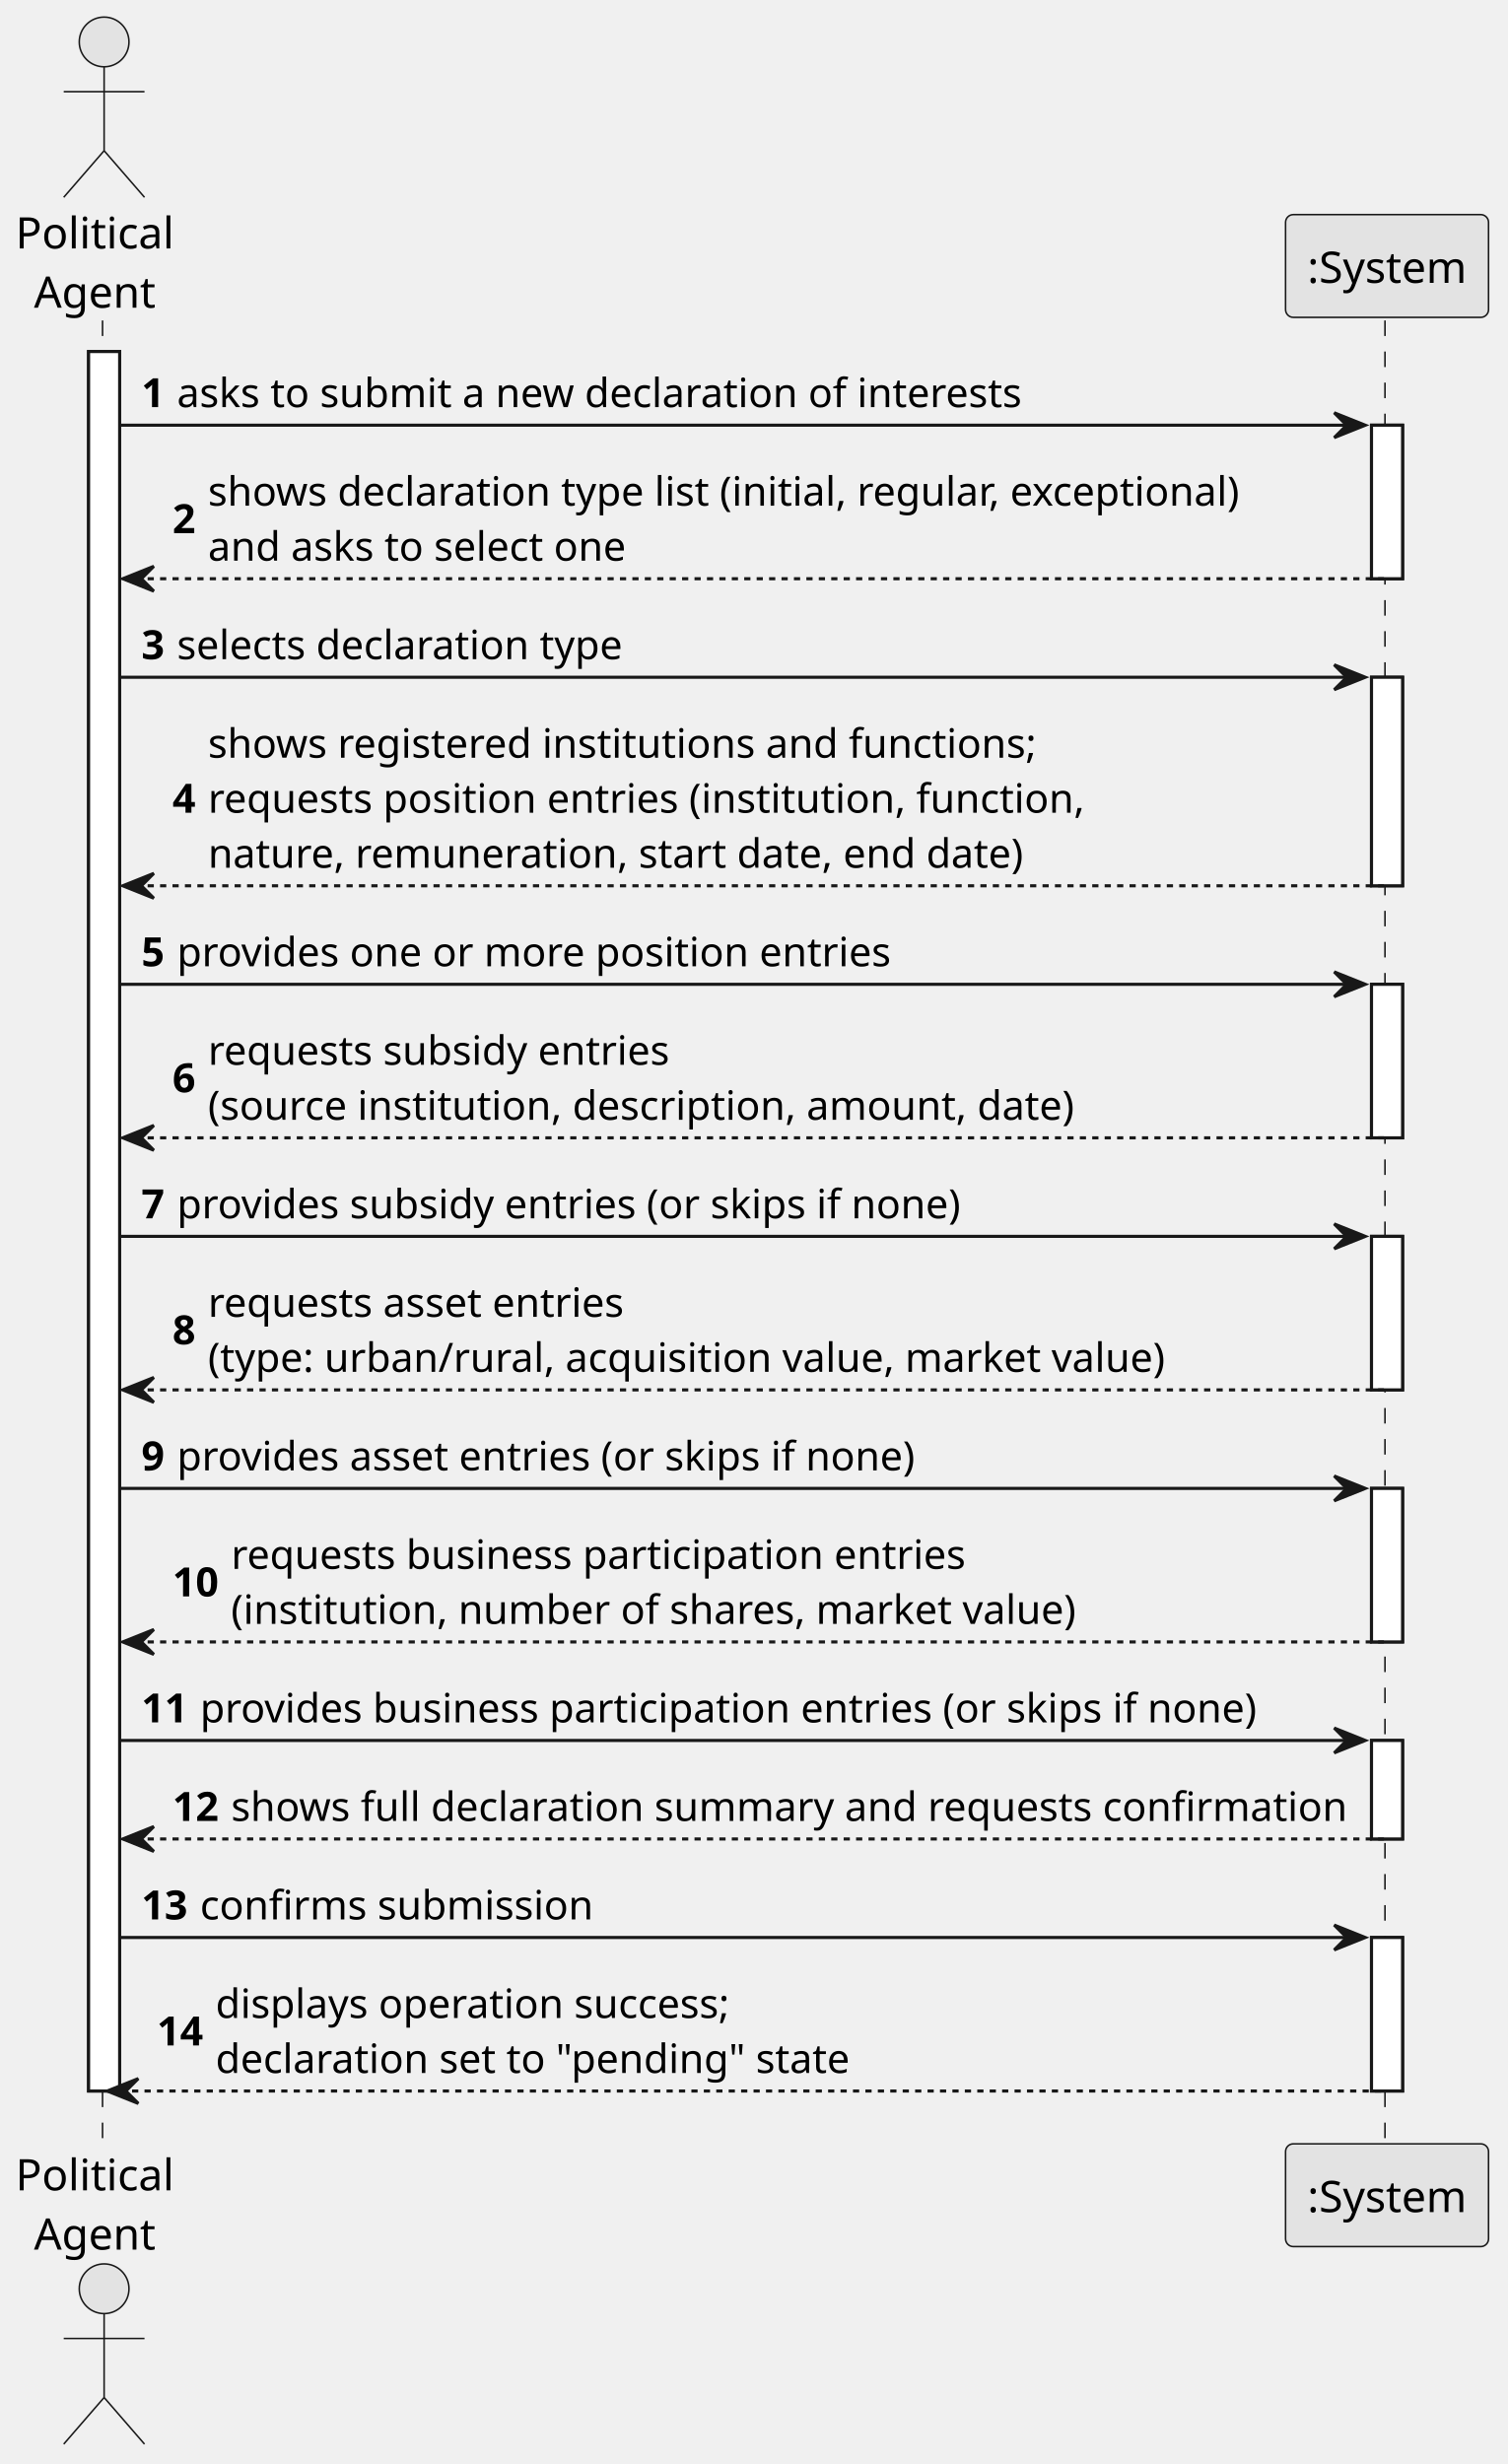
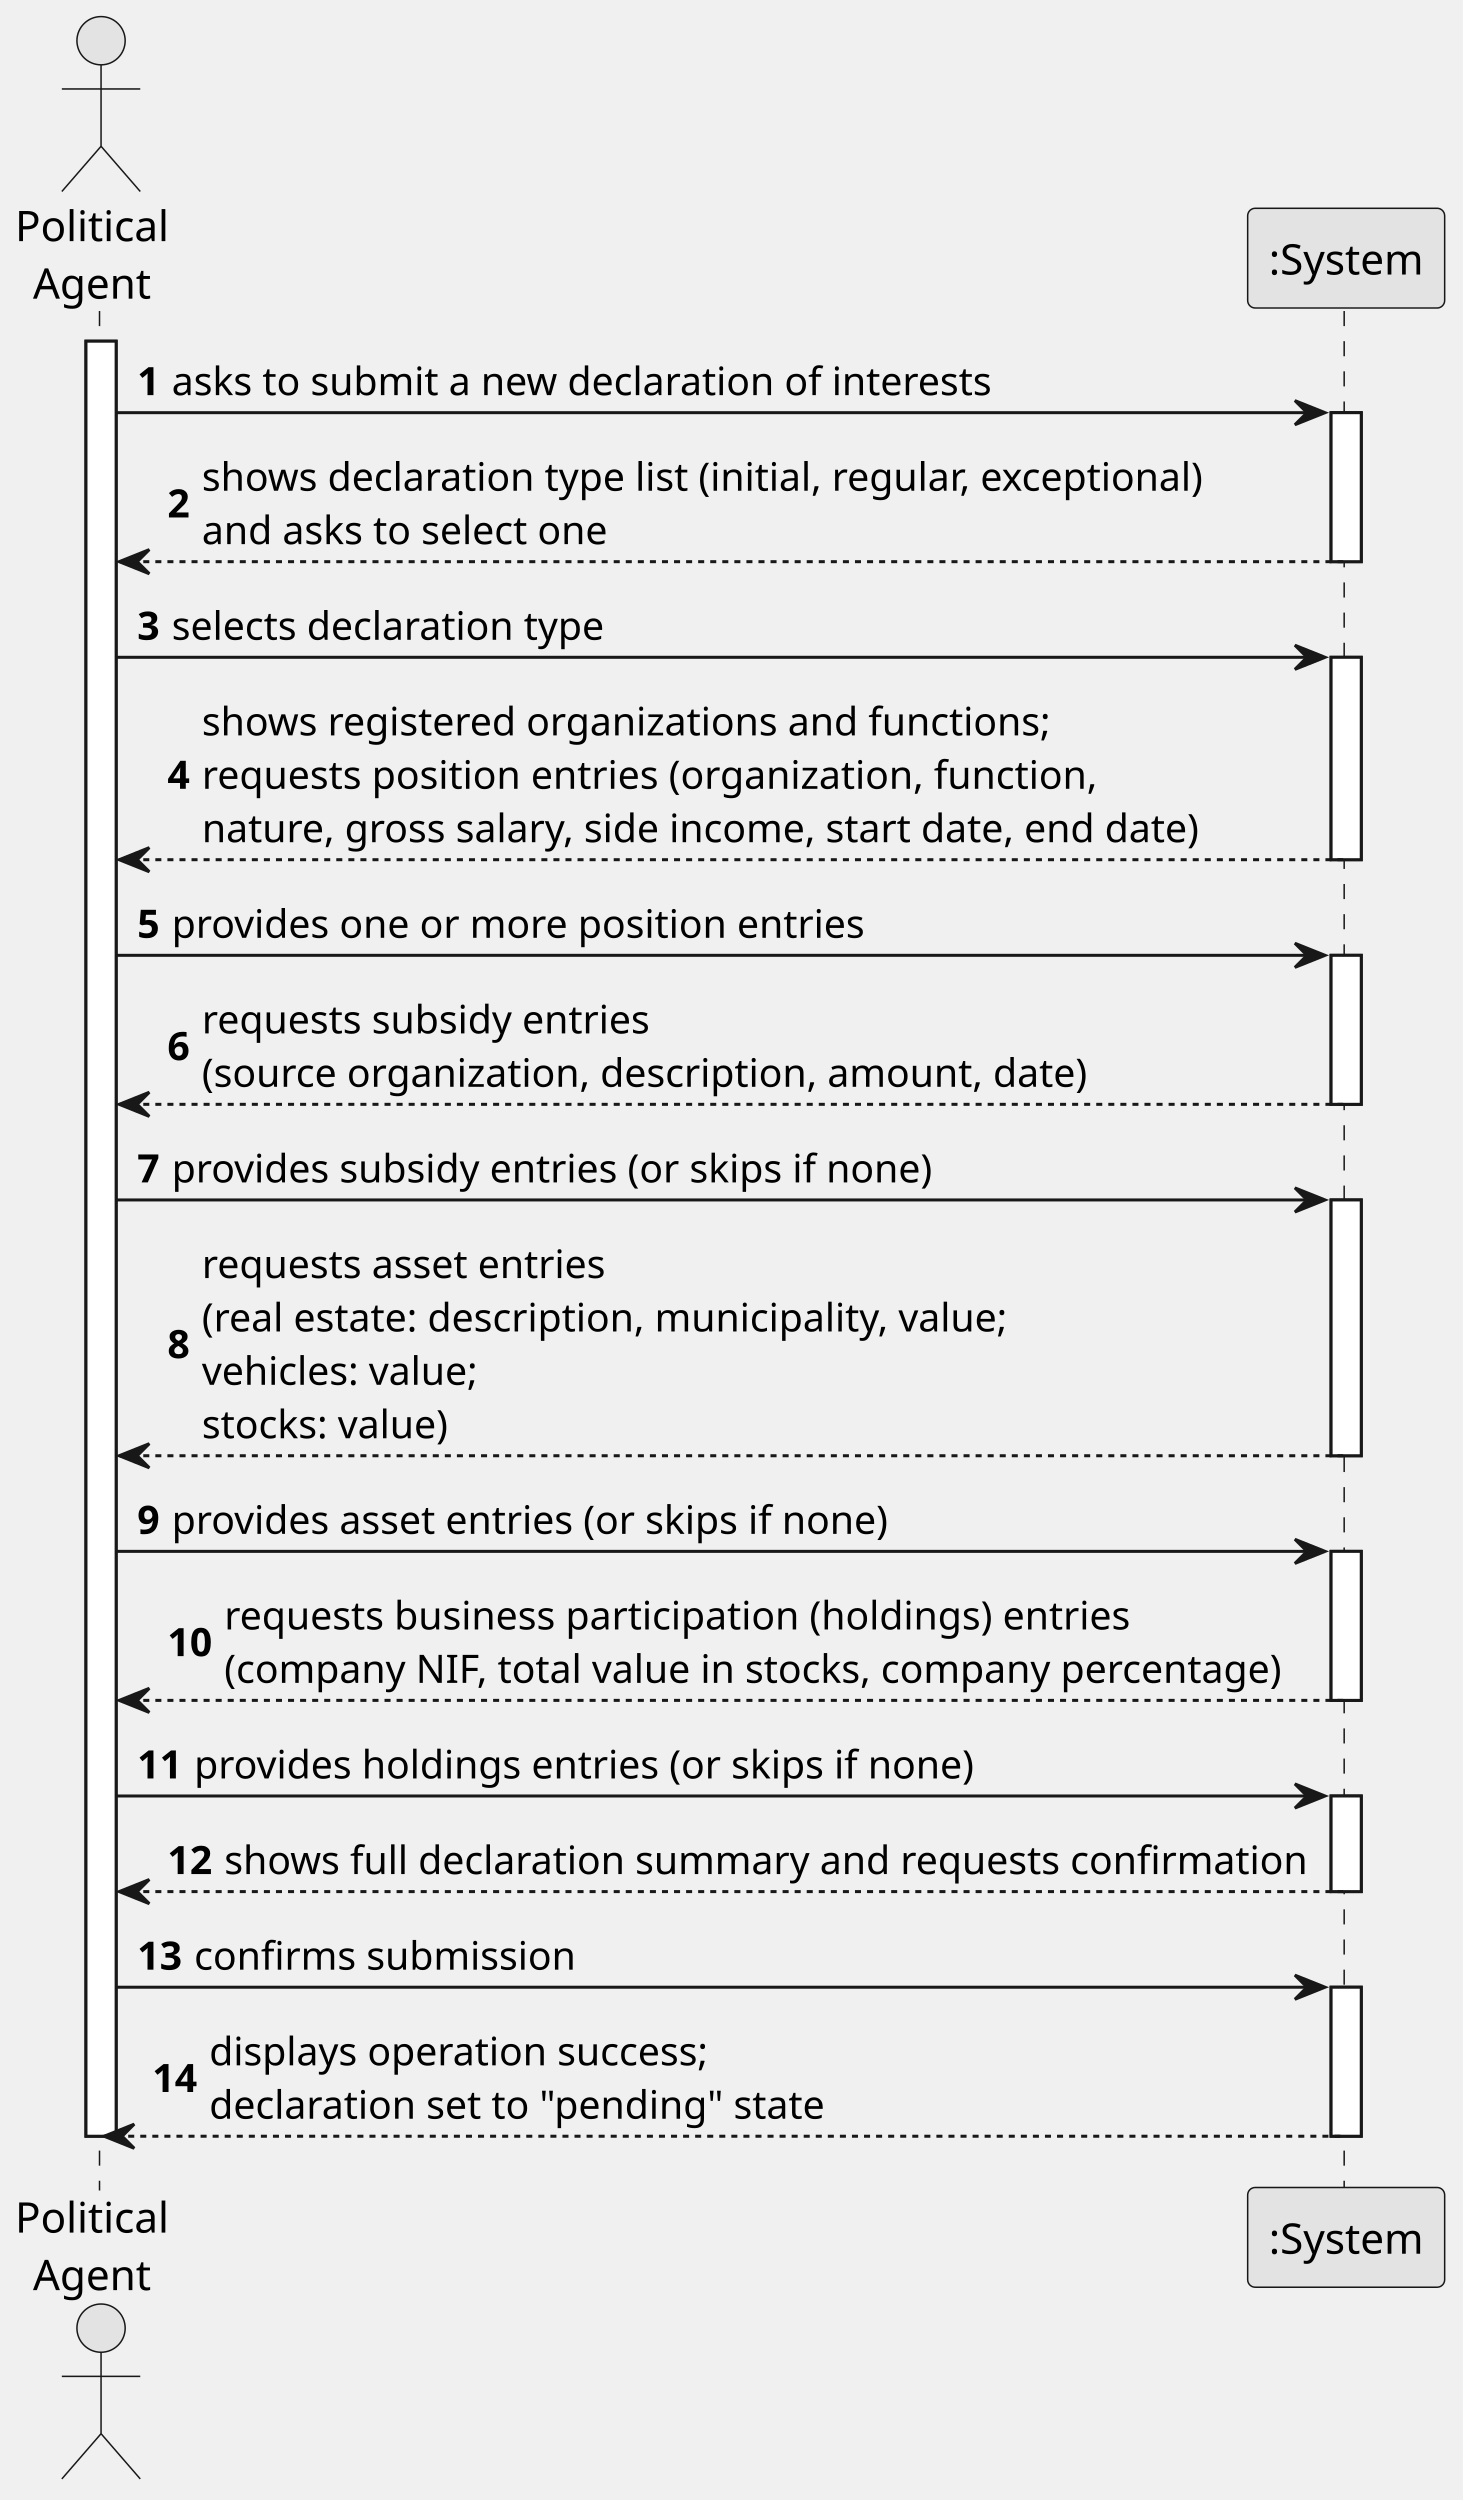
- <svg xmlns="http://www.w3.org/2000/svg" contentStyleType="text/css" data-diagram-type="SEQUENCE" height="793px" preserveAspectRatio="none" style="width:485px;height:793px;background:#FFFFFF;" version="1.1" viewBox="0 0 485 793" width="485px" zoomAndPan="magnify">
+ <svg xmlns="http://www.w3.org/2000/svg" contentStyleType="text/css" data-diagram-type="SEQUENCE" height="829px" preserveAspectRatio="none" style="width:485px;height:829px;background:#FFFFFF;" version="1.1" viewBox="0 0 485 829" width="485px" zoomAndPan="magnify">
  <defs />
  <g>
    <g>
-       <rect fill="#FFFFFF" height="559.826" style="stroke:#181818;stroke-width:1;" width="10" x="28.508" y="113.136" />
+       <rect fill="#FFFFFF" height="595.238" style="stroke:#181818;stroke-width:1;" width="10" x="28.508" y="113.136" />
    </g>
    <g>
      <rect fill="#FFFFFF" height="49.412" style="stroke:#181818;stroke-width:1;" width="10" x="441.389" y="136.842" />
    </g>
    <g>
      <rect fill="#FFFFFF" height="67.118" style="stroke:#181818;stroke-width:1;" width="10" x="441.389" y="217.96" />
    </g>
    <g>
      <rect fill="#FFFFFF" height="49.412" style="stroke:#181818;stroke-width:1;" width="10" x="441.389" y="316.784" />
    </g>
    <g>
-       <rect fill="#FFFFFF" height="49.412" style="stroke:#181818;stroke-width:1;" width="10" x="441.389" y="397.902" />
+       <rect fill="#FFFFFF" height="84.824" style="stroke:#181818;stroke-width:1;" width="10" x="441.389" y="397.902" />
    </g>
    <g>
-       <rect fill="#FFFFFF" height="49.412" style="stroke:#181818;stroke-width:1;" width="10" x="441.389" y="479.02" />
+       <rect fill="#FFFFFF" height="49.412" style="stroke:#181818;stroke-width:1;" width="10" x="441.389" y="514.432" />
    </g>
    <g>
-       <rect fill="#FFFFFF" height="31.706" style="stroke:#181818;stroke-width:1;" width="10" x="441.389" y="560.138" />
+       <rect fill="#FFFFFF" height="31.706" style="stroke:#181818;stroke-width:1;" width="10" x="441.389" y="595.55" />
    </g>
    <g>
-       <rect fill="#FFFFFF" height="49.412" style="stroke:#181818;stroke-width:1;" width="10" x="441.389" y="623.55" />
+       <rect fill="#FFFFFF" height="49.412" style="stroke:#181818;stroke-width:1;" width="10" x="441.389" y="658.962" />
    </g>
    <g>
-       <rect fill="#000000" fill-opacity="0" height="587.826" width="8" x="29.508" y="103.136" />
-       <line style="stroke:#181818;stroke-width:0.5;stroke-dasharray:5,5;" x1="33" x2="33" y1="103.136" y2="690.962" />
+       <rect fill="#000000" fill-opacity="0" height="623.238" width="8" x="29.508" y="103.136" />
+       <line style="stroke:#181818;stroke-width:0.5;stroke-dasharray:5,5;" x1="33" x2="33" y1="103.136" y2="726.374" />
    </g>
    <g>
-       <rect fill="#000000" fill-opacity="0" height="587.826" width="8" x="442.389" y="103.136" />
-       <line style="stroke:#181818;stroke-width:0.5;stroke-dasharray:5,5;" x1="445.727" x2="445.727" y1="103.136" y2="690.962" />
+       <rect fill="#000000" fill-opacity="0" height="623.238" width="8" x="442.389" y="103.136" />
+       <line style="stroke:#181818;stroke-width:0.5;stroke-dasharray:5,5;" x1="445.727" x2="445.727" y1="103.136" y2="726.374" />
    </g>
    <g class="participant participant-head" data-participant="Agent">
      <text fill="#000000" font-family="sans-serif" font-size="14" lengthAdjust="spacing" textLength="51.016" x="5" y="79.966">Political</text>
      <text fill="#000000" font-family="sans-serif" font-size="14" lengthAdjust="spacing" textLength="39.158" x="10.929" y="99.034">Agent</text>
      <ellipse cx="33.508" cy="13.5" fill="#E3E3E3" rx="8" ry="8" style="stroke:#181818;stroke-width:0.5;" />
      <path d="M33.508,21.5 L33.508,48.5 M20.508,29.5 L46.508,29.5 M33.508,48.5 L20.508,63.5 M33.508,48.5 L46.508,63.5" fill="none" style="stroke:#181818;stroke-width:0.5;" />
    </g>
    <g class="participant participant-tail" data-participant="Agent">
-       <text fill="#000000" font-family="sans-serif" font-size="14" lengthAdjust="spacing" textLength="51.016" x="5" y="704.928">Political</text>
-       <text fill="#000000" font-family="sans-serif" font-size="14" lengthAdjust="spacing" textLength="39.158" x="10.929" y="723.996">Agent</text>
-       <ellipse cx="33.508" cy="736.598" fill="#E3E3E3" rx="8" ry="8" style="stroke:#181818;stroke-width:0.5;" />
-       <path d="M33.508,744.598 L33.508,771.598 M20.508,752.598 L46.508,752.598 M33.508,771.598 L20.508,786.598 M33.508,771.598 L46.508,786.598" fill="none" style="stroke:#181818;stroke-width:0.5;" />
+       <text fill="#000000" font-family="sans-serif" font-size="14" lengthAdjust="spacing" textLength="51.016" x="5" y="740.34">Political</text>
+       <text fill="#000000" font-family="sans-serif" font-size="14" lengthAdjust="spacing" textLength="39.158" x="10.929" y="759.408">Agent</text>
+       <ellipse cx="33.508" cy="772.01" fill="#E3E3E3" rx="8" ry="8" style="stroke:#181818;stroke-width:0.5;" />
+       <path d="M33.508,780.01 L33.508,807.01 M20.508,788.01 L46.508,788.01 M33.508,807.01 L20.508,822.01 M33.508,807.01 L46.508,822.01" fill="none" style="stroke:#181818;stroke-width:0.5;" />
    </g>
    <g class="participant participant-head" data-participant="System">
      <rect fill="#E3E3E3" height="33.068" rx="2.5" ry="2.5" style="stroke:#181818;stroke-width:0.5;" width="65.324" x="413.727" y="69.068" />
      <text fill="#000000" font-family="sans-serif" font-size="14" lengthAdjust="spacing" textLength="51.324" x="420.727" y="91.034">:System</text>
    </g>
    <g class="participant participant-tail" data-participant="System">
-       <rect fill="#E3E3E3" height="33.068" rx="2.5" ry="2.5" style="stroke:#181818;stroke-width:0.5;" width="65.324" x="413.727" y="689.962" />
-       <text fill="#000000" font-family="sans-serif" font-size="14" lengthAdjust="spacing" textLength="51.324" x="420.727" y="711.928">:System</text>
+       <rect fill="#E3E3E3" height="33.068" rx="2.5" ry="2.5" style="stroke:#181818;stroke-width:0.5;" width="65.324" x="413.727" y="725.374" />
+       <text fill="#000000" font-family="sans-serif" font-size="14" lengthAdjust="spacing" textLength="51.324" x="420.727" y="747.34">:System</text>
    </g>
    <g>
-       <rect fill="#FFFFFF" height="559.826" style="stroke:#181818;stroke-width:1;" width="10" x="28.508" y="113.136" />
+       <rect fill="#FFFFFF" height="595.238" style="stroke:#181818;stroke-width:1;" width="10" x="28.508" y="113.136" />
    </g>
    <g>
      <rect fill="#FFFFFF" height="49.412" style="stroke:#181818;stroke-width:1;" width="10" x="441.389" y="136.842" />
    </g>
    <g>
      <rect fill="#FFFFFF" height="67.118" style="stroke:#181818;stroke-width:1;" width="10" x="441.389" y="217.96" />
    </g>
    <g>
      <rect fill="#FFFFFF" height="49.412" style="stroke:#181818;stroke-width:1;" width="10" x="441.389" y="316.784" />
    </g>
    <g>
-       <rect fill="#FFFFFF" height="49.412" style="stroke:#181818;stroke-width:1;" width="10" x="441.389" y="397.902" />
+       <rect fill="#FFFFFF" height="84.824" style="stroke:#181818;stroke-width:1;" width="10" x="441.389" y="397.902" />
    </g>
    <g>
-       <rect fill="#FFFFFF" height="49.412" style="stroke:#181818;stroke-width:1;" width="10" x="441.389" y="479.02" />
+       <rect fill="#FFFFFF" height="49.412" style="stroke:#181818;stroke-width:1;" width="10" x="441.389" y="514.432" />
    </g>
    <g>
-       <rect fill="#FFFFFF" height="31.706" style="stroke:#181818;stroke-width:1;" width="10" x="441.389" y="560.138" />
+       <rect fill="#FFFFFF" height="31.706" style="stroke:#181818;stroke-width:1;" width="10" x="441.389" y="595.55" />
    </g>
    <g>
-       <rect fill="#FFFFFF" height="49.412" style="stroke:#181818;stroke-width:1;" width="10" x="441.389" y="623.55" />
+       <rect fill="#FFFFFF" height="49.412" style="stroke:#181818;stroke-width:1;" width="10" x="441.389" y="658.962" />
    </g>
    <g class="message" data-participant-1="Agent" data-participant-2="System">
      <polygon fill="#181818" points="429.389,132.842,439.389,136.842,429.389,140.842,433.389,136.842" style="stroke:#181818;stroke-width:1;" />
      <line style="stroke:#181818;stroke-width:1;" x1="38.508" x2="435.389" y1="136.842" y2="136.842" />
      <text fill="#000000" font-family="sans-serif" font-size="13" font-weight="bold" lengthAdjust="spacing" textLength="7.436" x="45.508" y="131.033">1</text>
      <text fill="#000000" font-family="sans-serif" font-size="13" lengthAdjust="spacing" textLength="272.662" x="56.944" y="131.033">asks to submit a new declaration of interests</text>
    </g>
    <g class="message" data-participant-1="System" data-participant-2="Agent">
      <polygon fill="#181818" points="49.508,182.254,39.508,186.254,49.508,190.254,45.508,186.254" style="stroke:#181818;stroke-width:1;" />
      <line style="stroke:#181818;stroke-width:1;stroke-dasharray:2,2;" x1="43.508" x2="445.389" y1="186.254" y2="186.254" />
      <text fill="#000000" font-family="sans-serif" font-size="13" font-weight="bold" lengthAdjust="spacing" textLength="7.436" x="55.508" y="171.592">2</text>
      <text fill="#000000" font-family="sans-serif" font-size="13" lengthAdjust="spacing" textLength="335.27" x="66.944" y="162.739">shows declaration type list (initial, regular, exceptional)</text>
      <text fill="#000000" font-family="sans-serif" font-size="13" lengthAdjust="spacing" textLength="134.498" x="66.944" y="180.445">and asks to select one</text>
    </g>
    <g class="message" data-participant-1="Agent" data-participant-2="System">
      <polygon fill="#181818" points="429.389,213.96,439.389,217.96,429.389,221.96,433.389,217.96" style="stroke:#181818;stroke-width:1;" />
      <line style="stroke:#181818;stroke-width:1;" x1="38.508" x2="435.389" y1="217.96" y2="217.96" />
      <text fill="#000000" font-family="sans-serif" font-size="13" font-weight="bold" lengthAdjust="spacing" textLength="7.436" x="45.508" y="212.151">3</text>
      <text fill="#000000" font-family="sans-serif" font-size="13" lengthAdjust="spacing" textLength="143.637" x="56.944" y="212.151">selects declaration type</text>
    </g>
    <g class="message" data-participant-1="System" data-participant-2="Agent">
      <polygon fill="#181818" points="49.508,281.078,39.508,285.078,49.508,289.078,45.508,285.078" style="stroke:#181818;stroke-width:1;" />
      <line style="stroke:#181818;stroke-width:1;stroke-dasharray:2,2;" x1="43.508" x2="445.389" y1="285.078" y2="285.078" />
      <text fill="#000000" font-family="sans-serif" font-size="13" font-weight="bold" lengthAdjust="spacing" textLength="7.436" x="55.508" y="261.563">4</text>
-       <text fill="#000000" font-family="sans-serif" font-size="13" lengthAdjust="spacing" textLength="267.41" x="66.944" y="243.857">shows registered institutions and functions;</text>
-       <text fill="#000000" font-family="sans-serif" font-size="13" lengthAdjust="spacing" textLength="282.386" x="66.944" y="261.563">requests position entries (institution, function,</text>
-       <text fill="#000000" font-family="sans-serif" font-size="13" lengthAdjust="spacing" textLength="263.133" x="66.944" y="279.269">nature, remuneration, start date, end date)</text>
+       <text fill="#000000" font-family="sans-serif" font-size="13" lengthAdjust="spacing" textLength="282.334" x="66.944" y="243.857">shows registered organizations and functions;</text>
+       <text fill="#000000" font-family="sans-serif" font-size="13" lengthAdjust="spacing" textLength="297.31" x="66.944" y="261.563">requests position entries (organization, function,</text>
+       <text fill="#000000" font-family="sans-serif" font-size="13" lengthAdjust="spacing" textLength="331.63" x="66.944" y="279.269">nature, gross salary, side income, start date, end date)</text>
    </g>
    <g class="message" data-participant-1="Agent" data-participant-2="System">
      <polygon fill="#181818" points="429.389,312.784,439.389,316.784,429.389,320.784,433.389,316.784" style="stroke:#181818;stroke-width:1;" />
      <line style="stroke:#181818;stroke-width:1;" x1="38.508" x2="435.389" y1="316.784" y2="316.784" />
      <text fill="#000000" font-family="sans-serif" font-size="13" font-weight="bold" lengthAdjust="spacing" textLength="7.436" x="45.508" y="310.975">5</text>
      <text fill="#000000" font-family="sans-serif" font-size="13" lengthAdjust="spacing" textLength="230.555" x="56.944" y="310.975">provides one or more position entries</text>
    </g>
    <g class="message" data-participant-1="System" data-participant-2="Agent">
      <polygon fill="#181818" points="49.508,362.196,39.508,366.196,49.508,370.196,45.508,366.196" style="stroke:#181818;stroke-width:1;" />
      <line style="stroke:#181818;stroke-width:1;stroke-dasharray:2,2;" x1="43.508" x2="445.389" y1="366.196" y2="366.196" />
      <text fill="#000000" font-family="sans-serif" font-size="13" font-weight="bold" lengthAdjust="spacing" textLength="7.436" x="55.508" y="351.534">6</text>
      <text fill="#000000" font-family="sans-serif" font-size="13" lengthAdjust="spacing" textLength="148.772" x="66.944" y="342.681">requests subsidy entries</text>
-       <text fill="#000000" font-family="sans-serif" font-size="13" lengthAdjust="spacing" textLength="279.019" x="66.944" y="360.387">(source institution, description, amount, date)</text>
+       <text fill="#000000" font-family="sans-serif" font-size="13" lengthAdjust="spacing" textLength="293.943" x="66.944" y="360.387">(source organization, description, amount, date)</text>
    </g>
    <g class="message" data-participant-1="Agent" data-participant-2="System">
      <polygon fill="#181818" points="429.389,393.902,439.389,397.902,429.389,401.902,433.389,397.902" style="stroke:#181818;stroke-width:1;" />
      <line style="stroke:#181818;stroke-width:1;" x1="38.508" x2="435.389" y1="397.902" y2="397.902" />
      <text fill="#000000" font-family="sans-serif" font-size="13" font-weight="bold" lengthAdjust="spacing" textLength="7.436" x="45.508" y="392.093">7</text>
      <text fill="#000000" font-family="sans-serif" font-size="13" lengthAdjust="spacing" textLength="252.694" x="56.944" y="392.093">provides subsidy entries (or skips if none)</text>
    </g>
    <g class="message" data-participant-1="System" data-participant-2="Agent">
-       <polygon fill="#181818" points="49.508,443.314,39.508,447.314,49.508,451.314,45.508,447.314" style="stroke:#181818;stroke-width:1;" />
-       <line style="stroke:#181818;stroke-width:1;stroke-dasharray:2,2;" x1="43.508" x2="445.389" y1="447.314" y2="447.314" />
-       <text fill="#000000" font-family="sans-serif" font-size="13" font-weight="bold" lengthAdjust="spacing" textLength="7.436" x="55.508" y="432.652">8</text>
+       <polygon fill="#181818" points="49.508,478.726,39.508,482.726,49.508,486.726,45.508,482.726" style="stroke:#181818;stroke-width:1;" />
+       <line style="stroke:#181818;stroke-width:1;stroke-dasharray:2,2;" x1="43.508" x2="445.389" y1="482.726" y2="482.726" />
+       <text fill="#000000" font-family="sans-serif" font-size="13" font-weight="bold" lengthAdjust="spacing" textLength="7.436" x="55.508" y="450.358">8</text>
      <text fill="#000000" font-family="sans-serif" font-size="13" lengthAdjust="spacing" textLength="134.082" x="66.944" y="423.799">requests asset entries</text>
-       <text fill="#000000" font-family="sans-serif" font-size="13" lengthAdjust="spacing" textLength="308.243" x="66.944" y="441.505">(type: urban/rural, acquisition value, market value)</text>
+       <text fill="#000000" font-family="sans-serif" font-size="13" lengthAdjust="spacing" textLength="267.839" x="66.944" y="441.505">(real estate: description, municipality, value;</text>
+       <text fill="#000000" font-family="sans-serif" font-size="13" lengthAdjust="spacing" textLength="91.442" x="66.944" y="459.211">vehicles: value;</text>
+       <text fill="#000000" font-family="sans-serif" font-size="13" lengthAdjust="spacing" textLength="81.575" x="66.944" y="476.917">stocks: value)</text>
    </g>
    <g class="message" data-participant-1="Agent" data-participant-2="System">
-       <polygon fill="#181818" points="429.389,475.02,439.389,479.02,429.389,483.02,433.389,479.02" style="stroke:#181818;stroke-width:1;" />
-       <line style="stroke:#181818;stroke-width:1;" x1="38.508" x2="435.389" y1="479.02" y2="479.02" />
-       <text fill="#000000" font-family="sans-serif" font-size="13" font-weight="bold" lengthAdjust="spacing" textLength="7.436" x="45.508" y="473.211">9</text>
-       <text fill="#000000" font-family="sans-serif" font-size="13" lengthAdjust="spacing" textLength="238.004" x="56.944" y="473.211">provides asset entries (or skips if none)</text>
+       <polygon fill="#181818" points="429.389,510.432,439.389,514.432,429.389,518.432,433.389,514.432" style="stroke:#181818;stroke-width:1;" />
+       <line style="stroke:#181818;stroke-width:1;" x1="38.508" x2="435.389" y1="514.432" y2="514.432" />
+       <text fill="#000000" font-family="sans-serif" font-size="13" font-weight="bold" lengthAdjust="spacing" textLength="7.436" x="45.508" y="508.623">9</text>
+       <text fill="#000000" font-family="sans-serif" font-size="13" lengthAdjust="spacing" textLength="238.004" x="56.944" y="508.623">provides asset entries (or skips if none)</text>
    </g>
    <g class="message" data-participant-1="System" data-participant-2="Agent">
-       <polygon fill="#181818" points="49.508,524.432,39.508,528.432,49.508,532.432,45.508,528.432" style="stroke:#181818;stroke-width:1;" />
-       <line style="stroke:#181818;stroke-width:1;stroke-dasharray:2,2;" x1="43.508" x2="445.389" y1="528.432" y2="528.432" />
-       <text fill="#000000" font-family="sans-serif" font-size="13" font-weight="bold" lengthAdjust="spacing" textLength="14.872" x="55.508" y="513.77">10</text>
-       <text fill="#000000" font-family="sans-serif" font-size="13" lengthAdjust="spacing" textLength="236.652" x="74.38" y="504.917">requests business participation entries</text>
-       <text fill="#000000" font-family="sans-serif" font-size="13" lengthAdjust="spacing" textLength="272.142" x="74.38" y="522.623">(institution, number of shares, market value)</text>
+       <polygon fill="#181818" points="49.508,559.844,39.508,563.844,49.508,567.844,45.508,563.844" style="stroke:#181818;stroke-width:1;" />
+       <line style="stroke:#181818;stroke-width:1;stroke-dasharray:2,2;" x1="43.508" x2="445.389" y1="563.844" y2="563.844" />
+       <text fill="#000000" font-family="sans-serif" font-size="13" font-weight="bold" lengthAdjust="spacing" textLength="14.872" x="55.508" y="549.182">10</text>
+       <text fill="#000000" font-family="sans-serif" font-size="13" lengthAdjust="spacing" textLength="300.69" x="74.38" y="540.329">requests business participation (holdings) entries</text>
+       <text fill="#000000" font-family="sans-serif" font-size="13" lengthAdjust="spacing" textLength="351.598" x="74.38" y="558.035">(company NIF, total value in stocks, company percentage)</text>
    </g>
    <g class="message" data-participant-1="Agent" data-participant-2="System">
-       <polygon fill="#181818" points="429.389,556.138,439.389,560.138,429.389,564.138,433.389,560.138" style="stroke:#181818;stroke-width:1;" />
-       <line style="stroke:#181818;stroke-width:1;" x1="38.508" x2="435.389" y1="560.138" y2="560.138" />
-       <text fill="#000000" font-family="sans-serif" font-size="13" font-weight="bold" lengthAdjust="spacing" textLength="14.872" x="45.508" y="554.329">11</text>
-       <text fill="#000000" font-family="sans-serif" font-size="13" lengthAdjust="spacing" textLength="340.574" x="64.38" y="554.329">provides business participation entries (or skips if none)</text>
+       <polygon fill="#181818" points="429.389,591.55,439.389,595.55,429.389,599.55,433.389,595.55" style="stroke:#181818;stroke-width:1;" />
+       <line style="stroke:#181818;stroke-width:1;" x1="38.508" x2="435.389" y1="595.55" y2="595.55" />
+       <text fill="#000000" font-family="sans-serif" font-size="13" font-weight="bold" lengthAdjust="spacing" textLength="14.872" x="45.508" y="589.741">11</text>
+       <text fill="#000000" font-family="sans-serif" font-size="13" lengthAdjust="spacing" textLength="259.09" x="64.38" y="589.741">provides holdings entries (or skips if none)</text>
    </g>
    <g class="message" data-participant-1="System" data-participant-2="Agent">
-       <polygon fill="#181818" points="49.508,587.844,39.508,591.844,49.508,595.844,45.508,591.844" style="stroke:#181818;stroke-width:1;" />
-       <line style="stroke:#181818;stroke-width:1;stroke-dasharray:2,2;" x1="43.508" x2="445.389" y1="591.844" y2="591.844" />
-       <text fill="#000000" font-family="sans-serif" font-size="13" font-weight="bold" lengthAdjust="spacing" textLength="14.872" x="55.508" y="586.035">12</text>
-       <text fill="#000000" font-family="sans-serif" font-size="13" lengthAdjust="spacing" textLength="360.009" x="74.38" y="586.035">shows full declaration summary and requests confirmation</text>
+       <polygon fill="#181818" points="49.508,623.256,39.508,627.256,49.508,631.256,45.508,627.256" style="stroke:#181818;stroke-width:1;" />
+       <line style="stroke:#181818;stroke-width:1;stroke-dasharray:2,2;" x1="43.508" x2="445.389" y1="627.256" y2="627.256" />
+       <text fill="#000000" font-family="sans-serif" font-size="13" font-weight="bold" lengthAdjust="spacing" textLength="14.872" x="55.508" y="621.447">12</text>
+       <text fill="#000000" font-family="sans-serif" font-size="13" lengthAdjust="spacing" textLength="360.009" x="74.38" y="621.447">shows full declaration summary and requests confirmation</text>
    </g>
    <g class="message" data-participant-1="Agent" data-participant-2="System">
-       <polygon fill="#181818" points="429.389,619.55,439.389,623.55,429.389,627.55,433.389,623.55" style="stroke:#181818;stroke-width:1;" />
-       <line style="stroke:#181818;stroke-width:1;" x1="38.508" x2="435.389" y1="623.55" y2="623.55" />
-       <text fill="#000000" font-family="sans-serif" font-size="13" font-weight="bold" lengthAdjust="spacing" textLength="14.872" x="45.508" y="617.741">13</text>
-       <text fill="#000000" font-family="sans-serif" font-size="13" lengthAdjust="spacing" textLength="126.568" x="64.38" y="617.741">confirms submission</text>
+       <polygon fill="#181818" points="429.389,654.962,439.389,658.962,429.389,662.962,433.389,658.962" style="stroke:#181818;stroke-width:1;" />
+       <line style="stroke:#181818;stroke-width:1;" x1="38.508" x2="435.389" y1="658.962" y2="658.962" />
+       <text fill="#000000" font-family="sans-serif" font-size="13" font-weight="bold" lengthAdjust="spacing" textLength="14.872" x="45.508" y="653.153">13</text>
+       <text fill="#000000" font-family="sans-serif" font-size="13" lengthAdjust="spacing" textLength="126.568" x="64.38" y="653.153">confirms submission</text>
    </g>
    <g class="message" data-participant-1="System" data-participant-2="Agent">
-       <polygon fill="#181818" points="44.508,668.962,34.508,672.962,44.508,676.962,40.508,672.962" style="stroke:#181818;stroke-width:1;" />
-       <line style="stroke:#181818;stroke-width:1;stroke-dasharray:2,2;" x1="38.508" x2="445.389" y1="672.962" y2="672.962" />
-       <text fill="#000000" font-family="sans-serif" font-size="13" font-weight="bold" lengthAdjust="spacing" textLength="14.872" x="50.508" y="658.3">14</text>
-       <text fill="#000000" font-family="sans-serif" font-size="13" lengthAdjust="spacing" textLength="165.646" x="69.38" y="649.447">displays operation success;</text>
-       <text fill="#000000" font-family="sans-serif" font-size="13" lengthAdjust="spacing" textLength="204.737" x="69.38" y="667.153">declaration set to "pending" state</text>
+       <polygon fill="#181818" points="44.508,704.374,34.508,708.374,44.508,712.374,40.508,708.374" style="stroke:#181818;stroke-width:1;" />
+       <line style="stroke:#181818;stroke-width:1;stroke-dasharray:2,2;" x1="38.508" x2="445.389" y1="708.374" y2="708.374" />
+       <text fill="#000000" font-family="sans-serif" font-size="13" font-weight="bold" lengthAdjust="spacing" textLength="14.872" x="50.508" y="693.712">14</text>
+       <text fill="#000000" font-family="sans-serif" font-size="13" lengthAdjust="spacing" textLength="165.646" x="69.38" y="684.859">displays operation success;</text>
+       <text fill="#000000" font-family="sans-serif" font-size="13" lengthAdjust="spacing" textLength="204.737" x="69.38" y="702.565">declaration set to "pending" state</text>
    </g>
  </g>
</svg>
